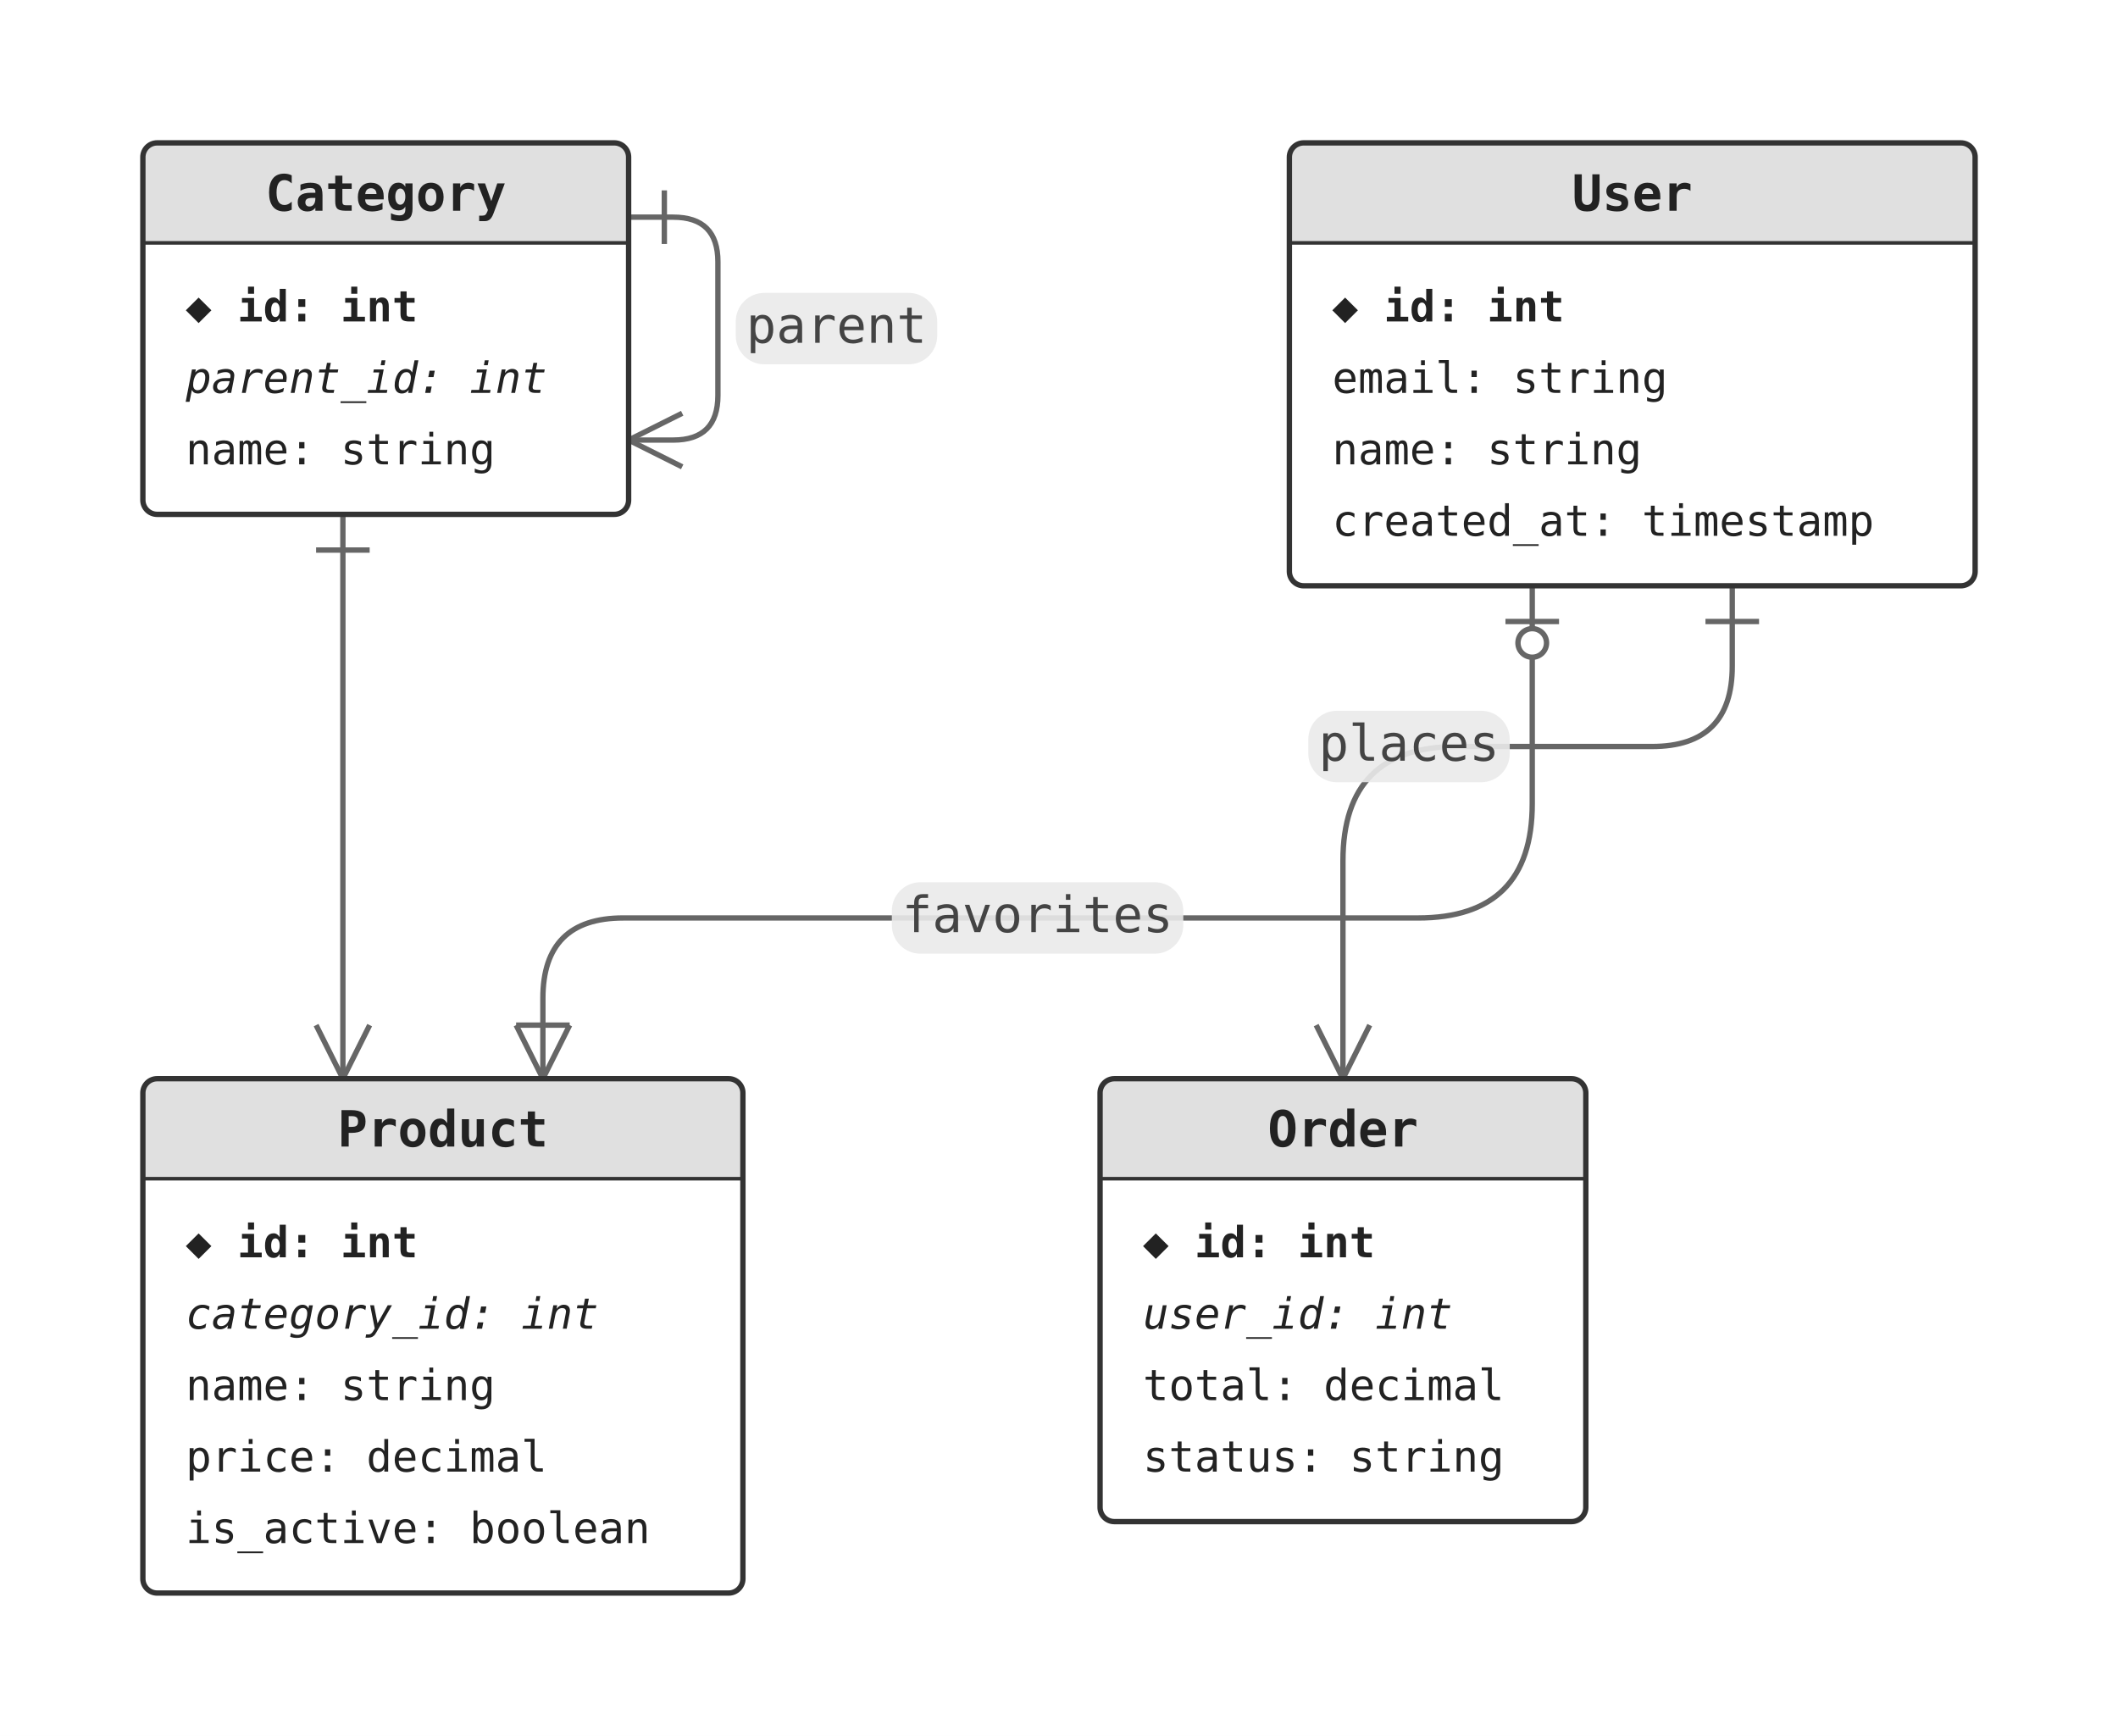
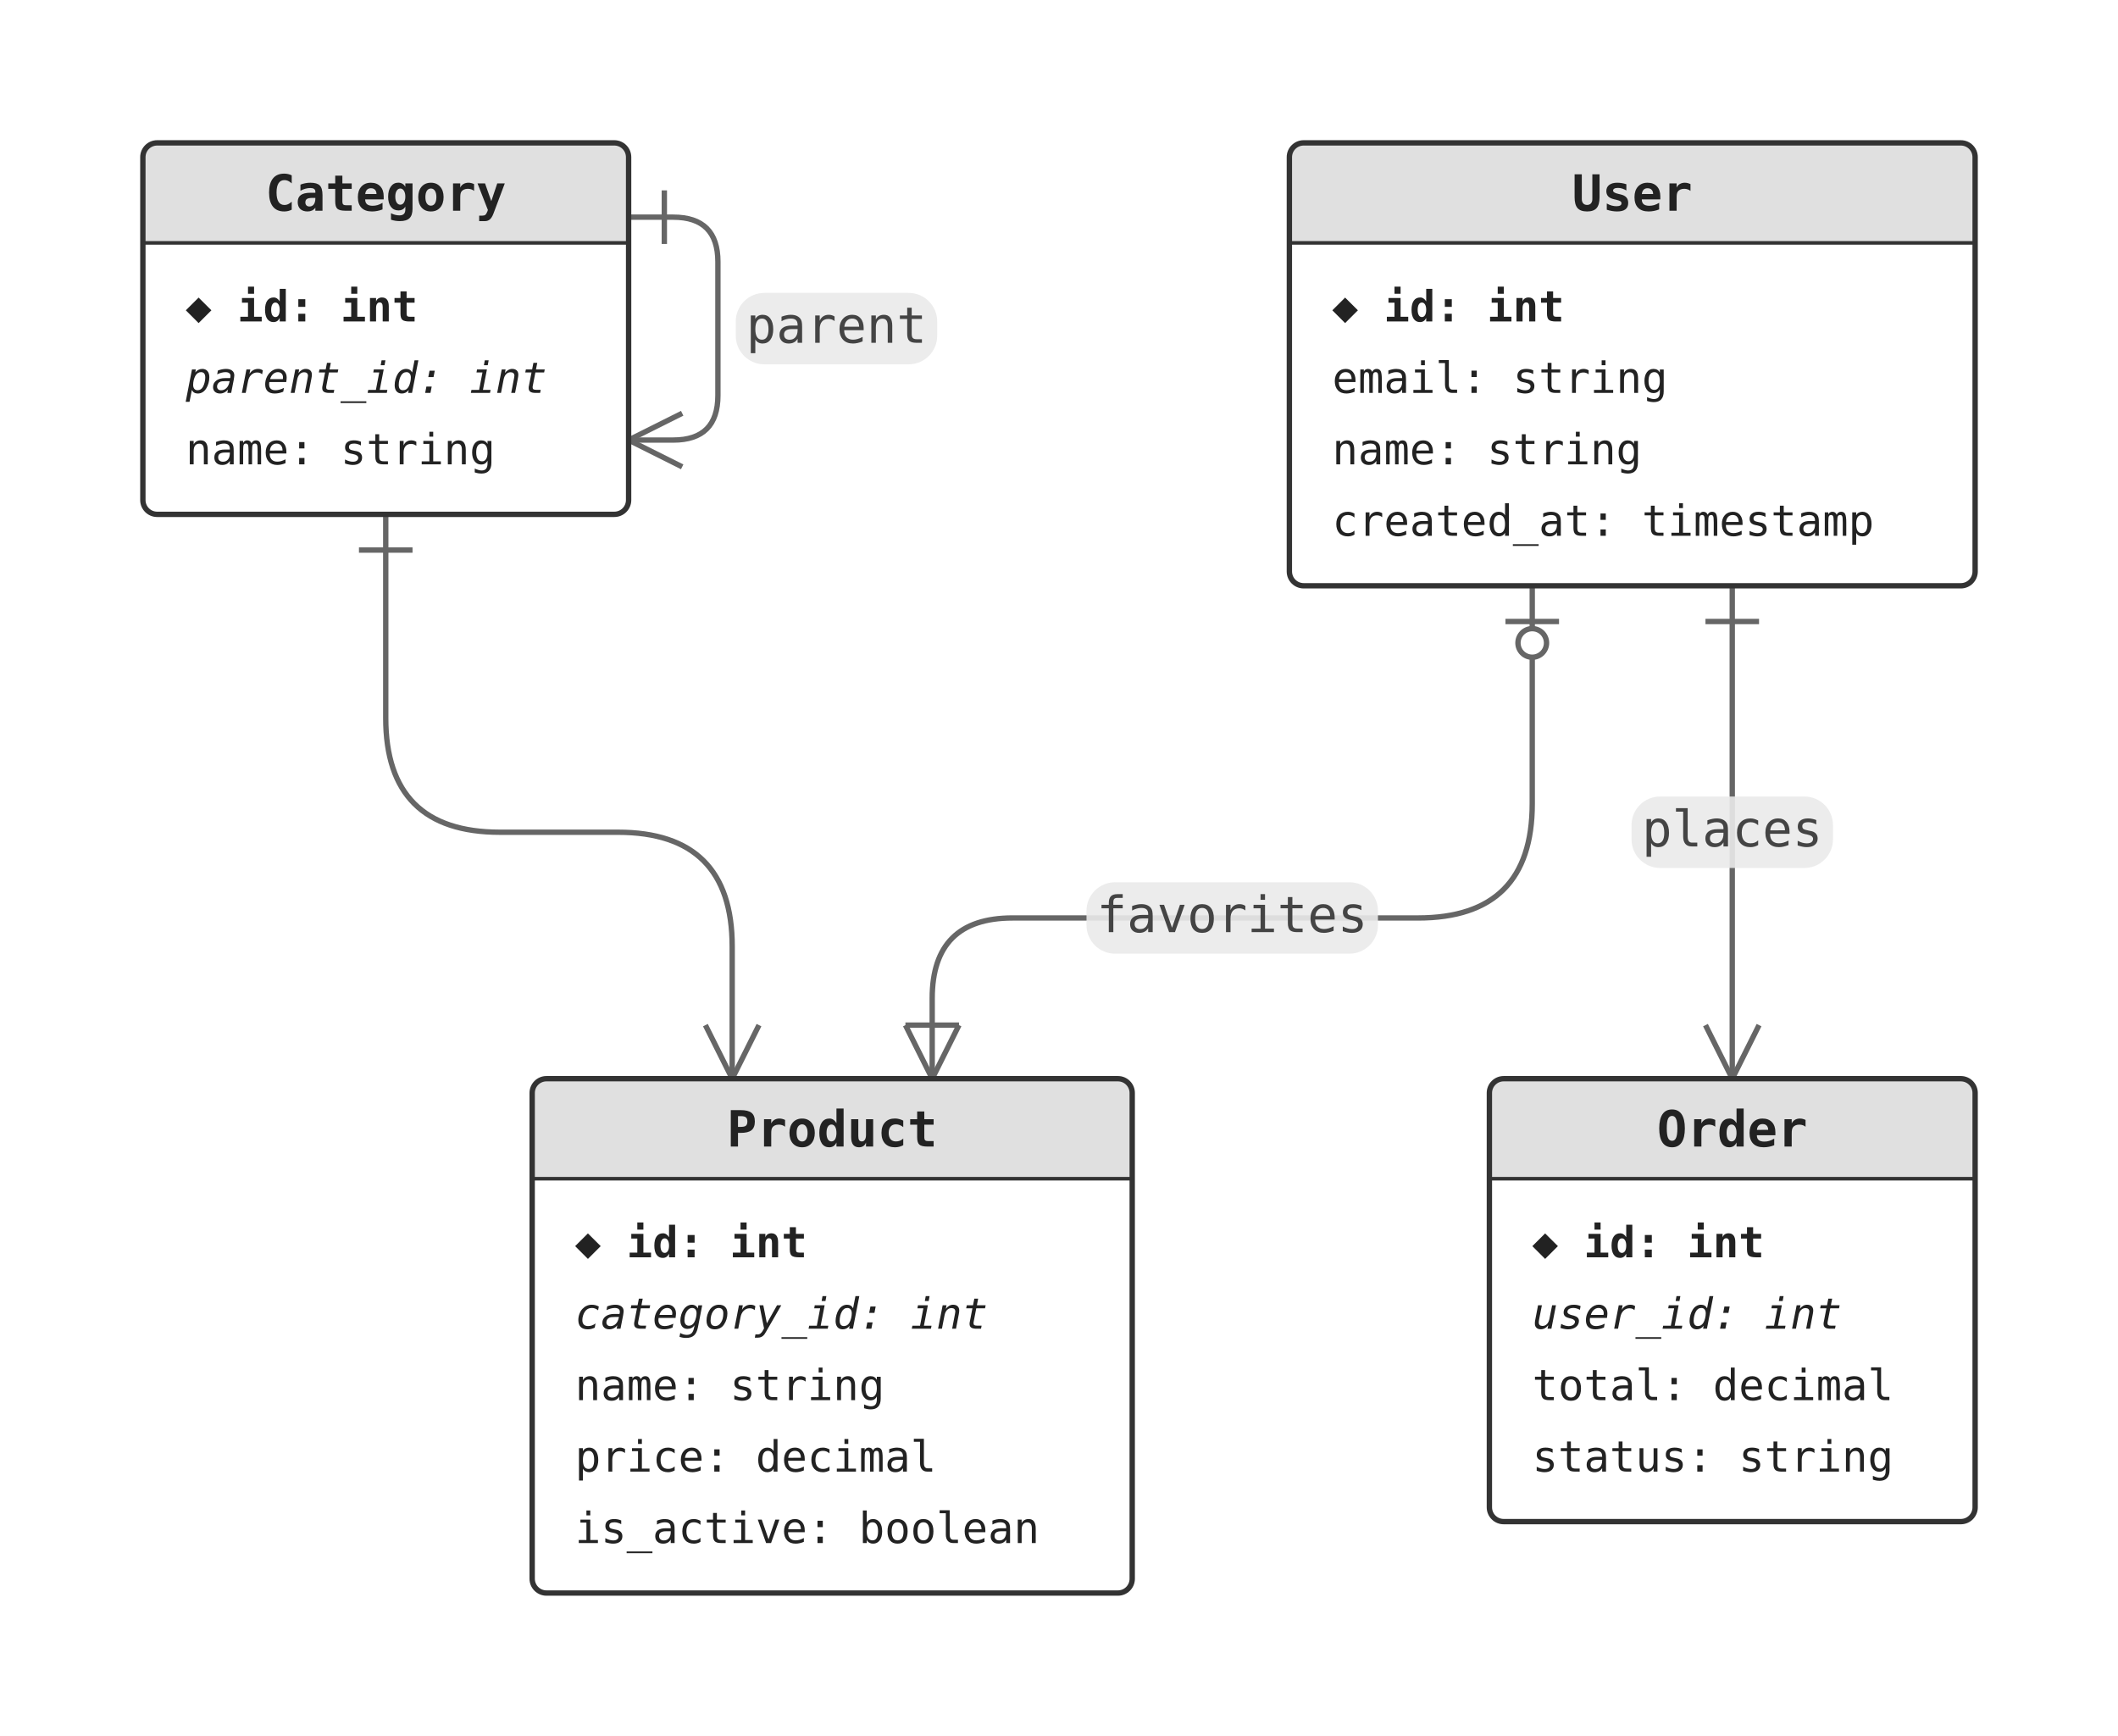
<svg xmlns="http://www.w3.org/2000/svg" width="593" height="486" viewBox="0 0 593 486">
  <style>
  .canvas { fill: #fff; }
  .entity-bg { fill: #fff; }
  .entity-header { fill: #e0e0e0; }
  .entity-border { fill: none; stroke: #333; stroke-width: 1.5; }
  .entity-separator { stroke: #333; stroke-width: 1; }
  .entity-name { font-family: monospace; font-size: 14px; font-weight: bold; fill: #222; }
  .column-text { font-family: monospace; font-size: 12px; fill: #222; }
  .pk { font-weight: bold; }
  .fk { font-style: italic; }
  .edge { stroke: #666; stroke-width: 1.5; fill: none; }
  .edge-symbol { stroke: #666; stroke-width: 1.5; fill: none; }
  .edge-symbol-zero { stroke: #666; stroke-width: 1.5; fill: #fff; }
  .edge-label-bg { fill: rgba(234,234,234,0.9); }
  .edge-label { font-family: monospace; font-size: 14px; fill: #444; }
  .cardinality-bg { fill: rgba(224,224,224,0.95); }
  .cardinality { font-family: monospace; font-size: 15px; font-weight: bold; fill: #222; }
  @media (prefers-color-scheme: dark) {
    .canvas { fill: #0d1117; }
    .entity-bg { fill: #161b22; }
    .entity-header { fill: #262c36; }
    .entity-border { stroke: #6e7681; }
    .entity-separator { stroke: #6e7681; }
    .entity-name { fill: #e6edf3; }
    .column-text { fill: #e6edf3; }
    .edge { stroke: #8b949e; }
    .edge-symbol { stroke: #8b949e; }
    .edge-symbol-zero { stroke: #8b949e; fill: #0d1117; }
    .edge-label-bg { fill: rgba(48,54,61,0.92); }
    .edge-label { fill: #c9d1d9; }
    .cardinality-bg { fill: rgba(60,67,76,0.95); }
    .cardinality { fill: #f0f6fc; }
  }
</style>
  <rect class="canvas" width="100%" height="100%" />
  <path class="edge" d="M 176 60.8 L 188.5 60.8 Q 201 60.8 201 73.3 L 201 110.7 Q 201 123.2 188.5 123.2 L 176 123.2" />
  <path class="edge-symbol" d="M 186 53.3 L 186 68.3" />
  <path class="edge-symbol" d="M 176 123.2 L 191 115.7" />
  <path class="edge-symbol" d="M 176 123.2 L 191 130.7" />
-   <path class="edge" d="M 96 144 L 96 302" />
-   <path class="edge-symbol" d="M 103.5 154 L 88.5 154" />
-   <path class="edge-symbol" d="M 96 302 L 88.5 287" />
-   <path class="edge-symbol" d="M 96 302 L 103.5 287" />
-   <path class="edge" d="M 485 164 L 485 186.5 Q 485 209 462.5 209 L 408 209 Q 376 209 376 241 L 376 302" />
+   <path class="edge" d="M 108 144 L 108 201 Q 108 233 140 233 L 173 233 Q 205 233 205 265 L 205 302" />
+   <path class="edge-symbol" d="M 115.5 154 L 100.5 154" />
+   <path class="edge-symbol" d="M 205 302 L 197.5 287" />
+   <path class="edge-symbol" d="M 205 302 L 212.5 287" />
+   <path class="edge" d="M 485 164 L 485 302" />
  <path class="edge-symbol" d="M 492.5 174 L 477.5 174" />
-   <path class="edge-symbol" d="M 376 302 L 368.5 287" />
-   <path class="edge-symbol" d="M 376 302 L 383.5 287" />
-   <path class="edge" d="M 429 164 L 429 225 Q 429 257 397 257 L 174.5 257 Q 152 257 152 279.5 L 152 302" />
+   <path class="edge-symbol" d="M 485 302 L 477.5 287" />
+   <path class="edge-symbol" d="M 485 302 L 492.5 287" />
+   <path class="edge" d="M 429 164 L 429 225 Q 429 257 397 257 L 283.5 257 Q 261 257 261 279.5 L 261 302" />
  <path class="edge-symbol" d="M 436.5 174 L 421.5 174" />
  <circle class="edge-symbol-zero" cx="429" cy="180" r="4" />
-   <path class="edge-symbol" d="M 152 302 L 144.5 287" />
-   <path class="edge-symbol" d="M 152 302 L 159.5 287" />
-   <path class="edge-symbol" d="M 144.5 287 L 159.5 287" />
+   <path class="edge-symbol" d="M 261 302 L 253.5 287" />
+   <path class="edge-symbol" d="M 261 302 L 268.5 287" />
+   <path class="edge-symbol" d="M 253.5 287 L 268.5 287" />
  <rect class="entity-bg" x="40" y="40" width="136" height="104" rx="4" />
  <rect class="entity-header" x="40" y="40" width="136" height="28" rx="4" />
  <rect class="entity-header" x="40" y="64" width="136" height="4" />
  <text class="entity-name" x="108" y="59" text-anchor="middle">Category</text>
  <line class="entity-separator" x1="40" y1="68" x2="176" y2="68" />
  <text class="column-text pk" x="52" y="90">◆ id: int</text>
  <text class="column-text fk" x="52" y="110">  parent_id: int</text>
  <text class="column-text" x="52" y="130">  name: string</text>
  <rect class="entity-border" x="40" y="40" width="136" height="104" rx="4" />
  <rect class="entity-bg" x="361" y="40" width="192" height="124" rx="4" />
  <rect class="entity-header" x="361" y="40" width="192" height="28" rx="4" />
  <rect class="entity-header" x="361" y="64" width="192" height="4" />
  <text class="entity-name" x="457" y="59" text-anchor="middle">User</text>
  <line class="entity-separator" x1="361" y1="68" x2="553" y2="68" />
  <text class="column-text pk" x="373" y="90">◆ id: int</text>
  <text class="column-text" x="373" y="110">  email: string</text>
  <text class="column-text" x="373" y="130">  name: string</text>
  <text class="column-text" x="373" y="150">  created_at: timestamp</text>
  <rect class="entity-border" x="361" y="40" width="192" height="124" rx="4" />
-   <rect class="entity-bg" x="40" y="302" width="168" height="144" rx="4" />
-   <rect class="entity-header" x="40" y="302" width="168" height="28" rx="4" />
-   <rect class="entity-header" x="40" y="326" width="168" height="4" />
-   <text class="entity-name" x="124" y="321" text-anchor="middle">Product</text>
-   <line class="entity-separator" x1="40" y1="330" x2="208" y2="330" />
-   <text class="column-text pk" x="52" y="352">◆ id: int</text>
-   <text class="column-text fk" x="52" y="372">  category_id: int</text>
-   <text class="column-text" x="52" y="392">  name: string</text>
-   <text class="column-text" x="52" y="412">  price: decimal</text>
-   <text class="column-text" x="52" y="432">  is_active: boolean</text>
-   <rect class="entity-border" x="40" y="302" width="168" height="144" rx="4" />
-   <rect class="entity-bg" x="308" y="302" width="136" height="124" rx="4" />
-   <rect class="entity-header" x="308" y="302" width="136" height="28" rx="4" />
-   <rect class="entity-header" x="308" y="326" width="136" height="4" />
-   <text class="entity-name" x="376" y="321" text-anchor="middle">Order</text>
-   <line class="entity-separator" x1="308" y1="330" x2="444" y2="330" />
-   <text class="column-text pk" x="320" y="352">◆ id: int</text>
-   <text class="column-text fk" x="320" y="372">  user_id: int</text>
-   <text class="column-text" x="320" y="392">  total: decimal</text>
-   <text class="column-text" x="320" y="412">  status: string</text>
-   <rect class="entity-border" x="308" y="302" width="136" height="124" rx="4" />
+   <rect class="entity-bg" x="149" y="302" width="168" height="144" rx="4" />
+   <rect class="entity-header" x="149" y="302" width="168" height="28" rx="4" />
+   <rect class="entity-header" x="149" y="326" width="168" height="4" />
+   <text class="entity-name" x="233" y="321" text-anchor="middle">Product</text>
+   <line class="entity-separator" x1="149" y1="330" x2="317" y2="330" />
+   <text class="column-text pk" x="161" y="352">◆ id: int</text>
+   <text class="column-text fk" x="161" y="372">  category_id: int</text>
+   <text class="column-text" x="161" y="392">  name: string</text>
+   <text class="column-text" x="161" y="412">  price: decimal</text>
+   <text class="column-text" x="161" y="432">  is_active: boolean</text>
+   <rect class="entity-border" x="149" y="302" width="168" height="144" rx="4" />
+   <rect class="entity-bg" x="417" y="302" width="136" height="124" rx="4" />
+   <rect class="entity-header" x="417" y="302" width="136" height="28" rx="4" />
+   <rect class="entity-header" x="417" y="326" width="136" height="4" />
+   <text class="entity-name" x="485" y="321" text-anchor="middle">Order</text>
+   <line class="entity-separator" x1="417" y1="330" x2="553" y2="330" />
+   <text class="column-text pk" x="429" y="352">◆ id: int</text>
+   <text class="column-text fk" x="429" y="372">  user_id: int</text>
+   <text class="column-text" x="429" y="392">  total: decimal</text>
+   <text class="column-text" x="429" y="412">  status: string</text>
+   <rect class="entity-border" x="417" y="302" width="136" height="124" rx="4" />
  <rect class="edge-label-bg" x="206.0" y="82.0" width="56.4" height="20.0" rx="8" />
  <text class="edge-label" x="234.2" y="92" text-anchor="middle" dominant-baseline="middle">parent</text>
-   <rect class="edge-label-bg" x="366.3" y="199.0" width="56.4" height="20.0" rx="8" />
-   <text class="edge-label" x="394.5" y="209" text-anchor="middle" dominant-baseline="middle">places</text>
-   <rect class="edge-label-bg" x="249.7" y="247.0" width="81.6" height="20.0" rx="8" />
-   <text class="edge-label" x="290.5" y="257" text-anchor="middle" dominant-baseline="middle">favorites</text>
+   <rect class="edge-label-bg" x="456.8" y="223.0" width="56.4" height="20.0" rx="8" />
+   <text class="edge-label" x="485" y="233" text-anchor="middle" dominant-baseline="middle">places</text>
+   <rect class="edge-label-bg" x="304.2" y="247.0" width="81.6" height="20.0" rx="8" />
+   <text class="edge-label" x="345" y="257" text-anchor="middle" dominant-baseline="middle">favorites</text>
</svg>
